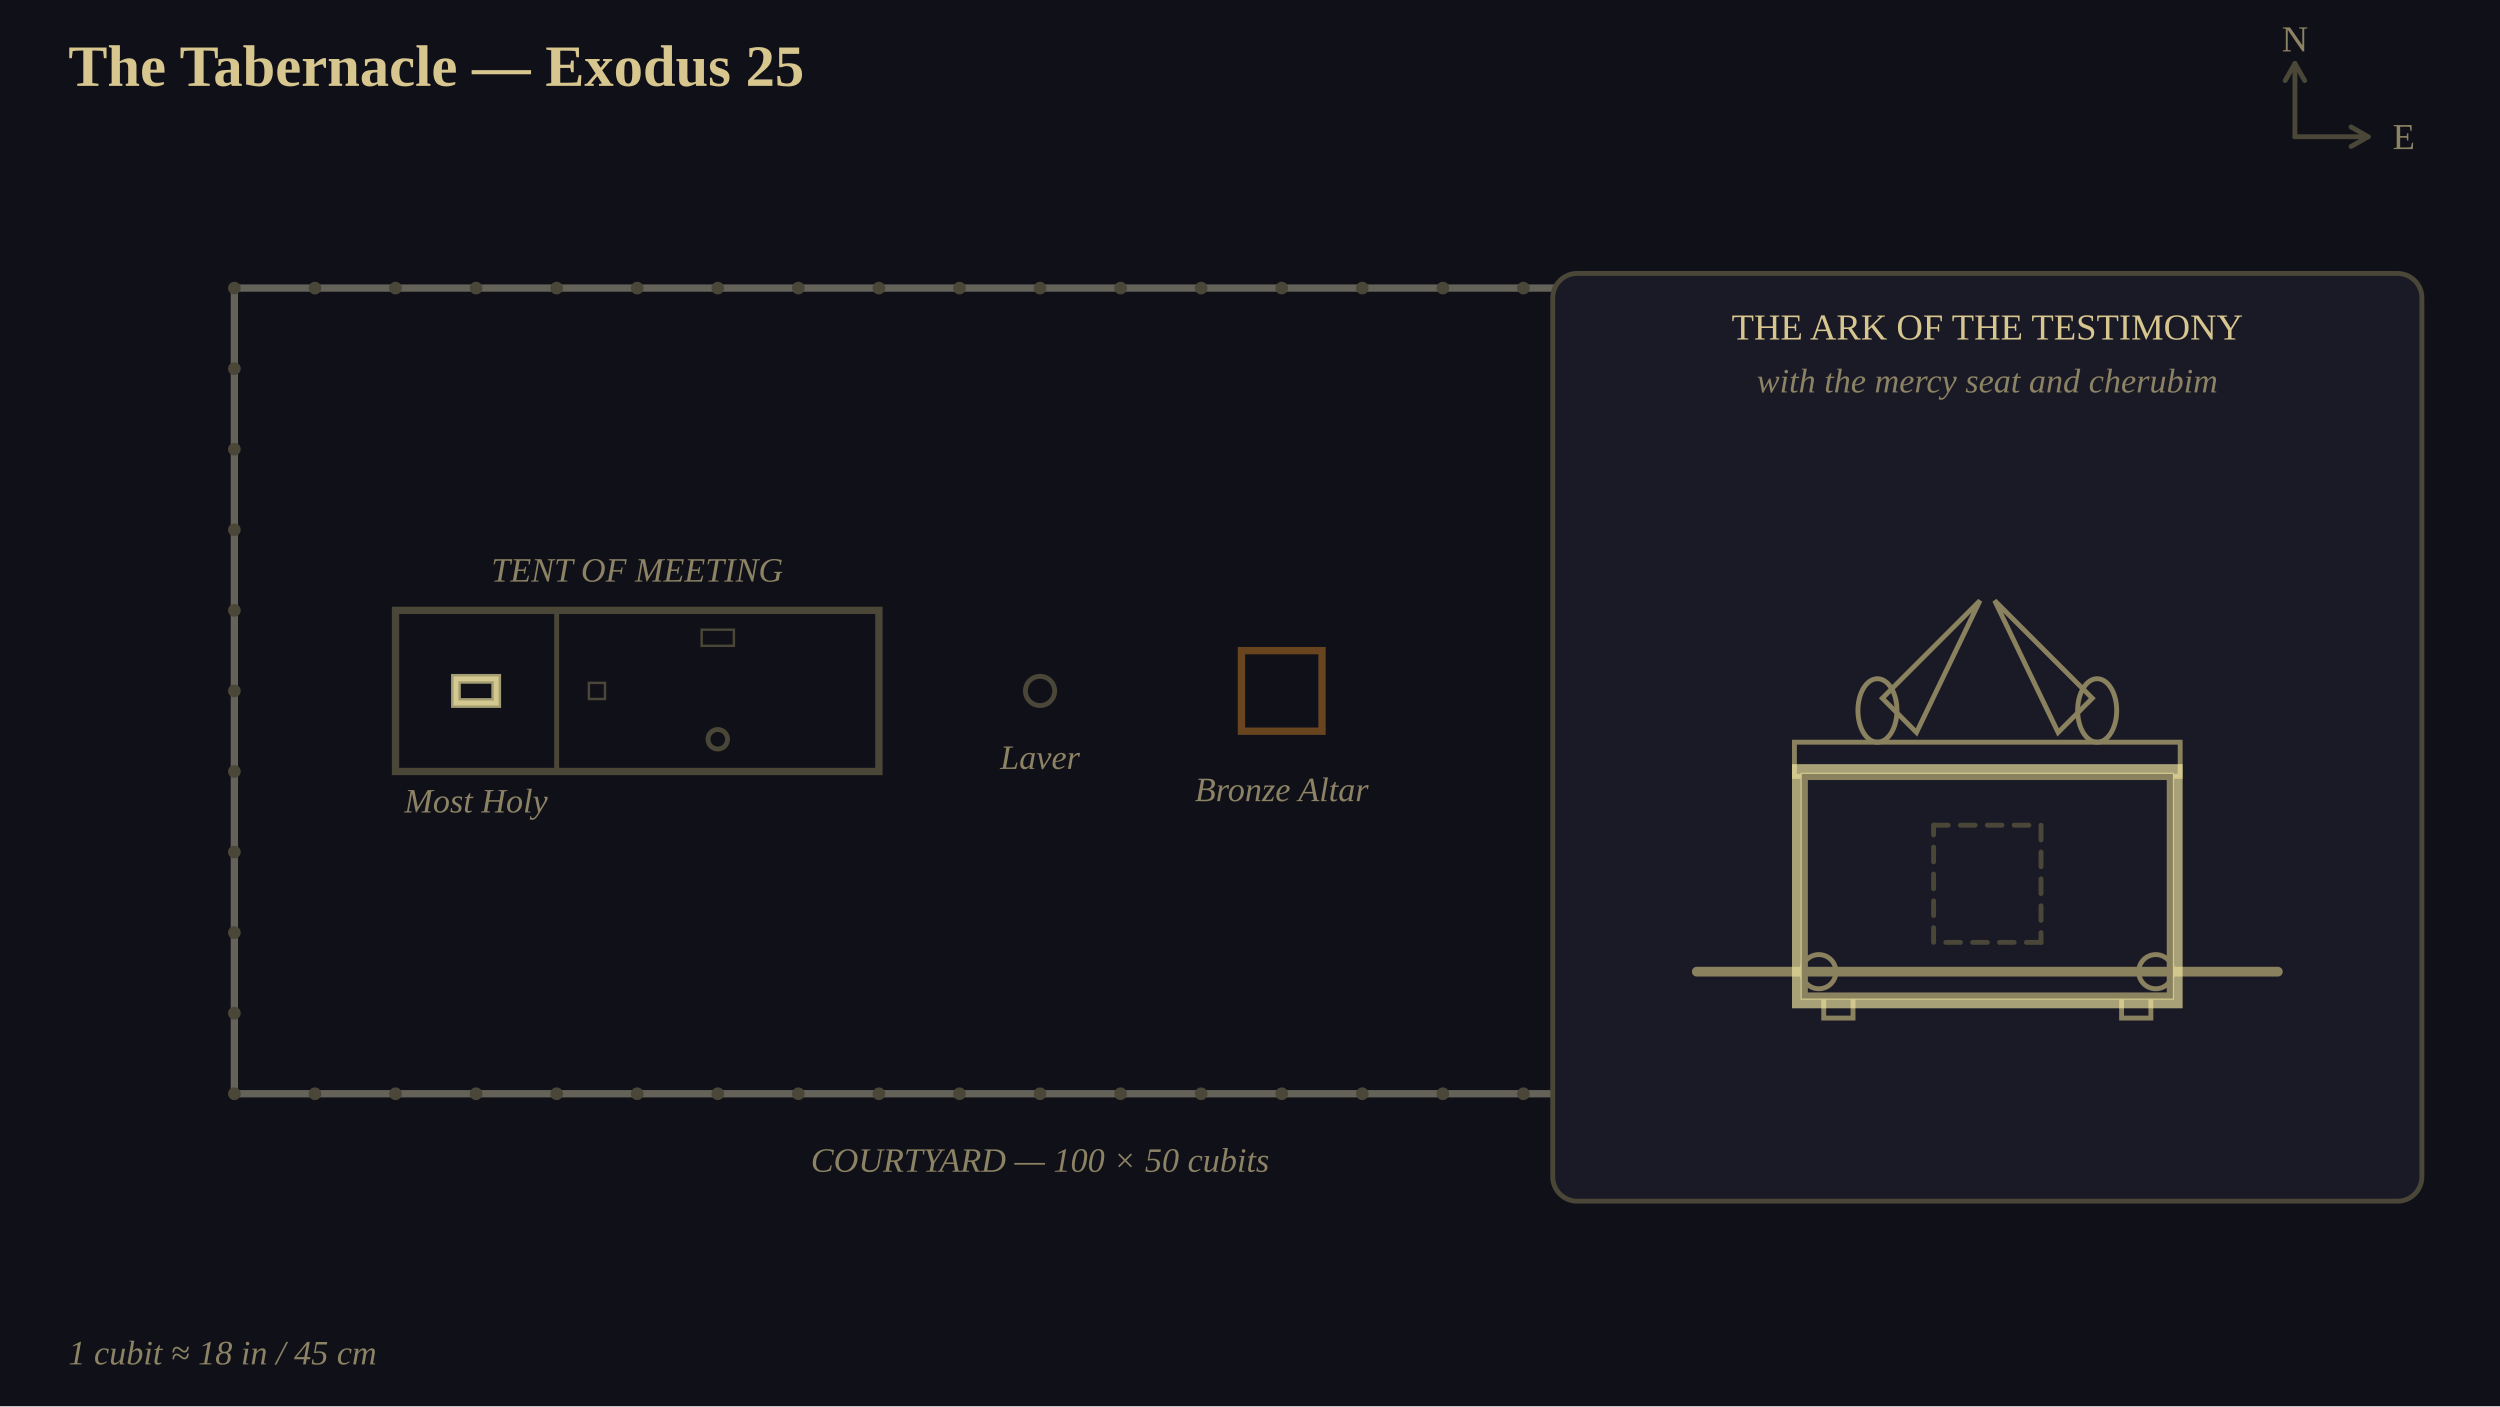
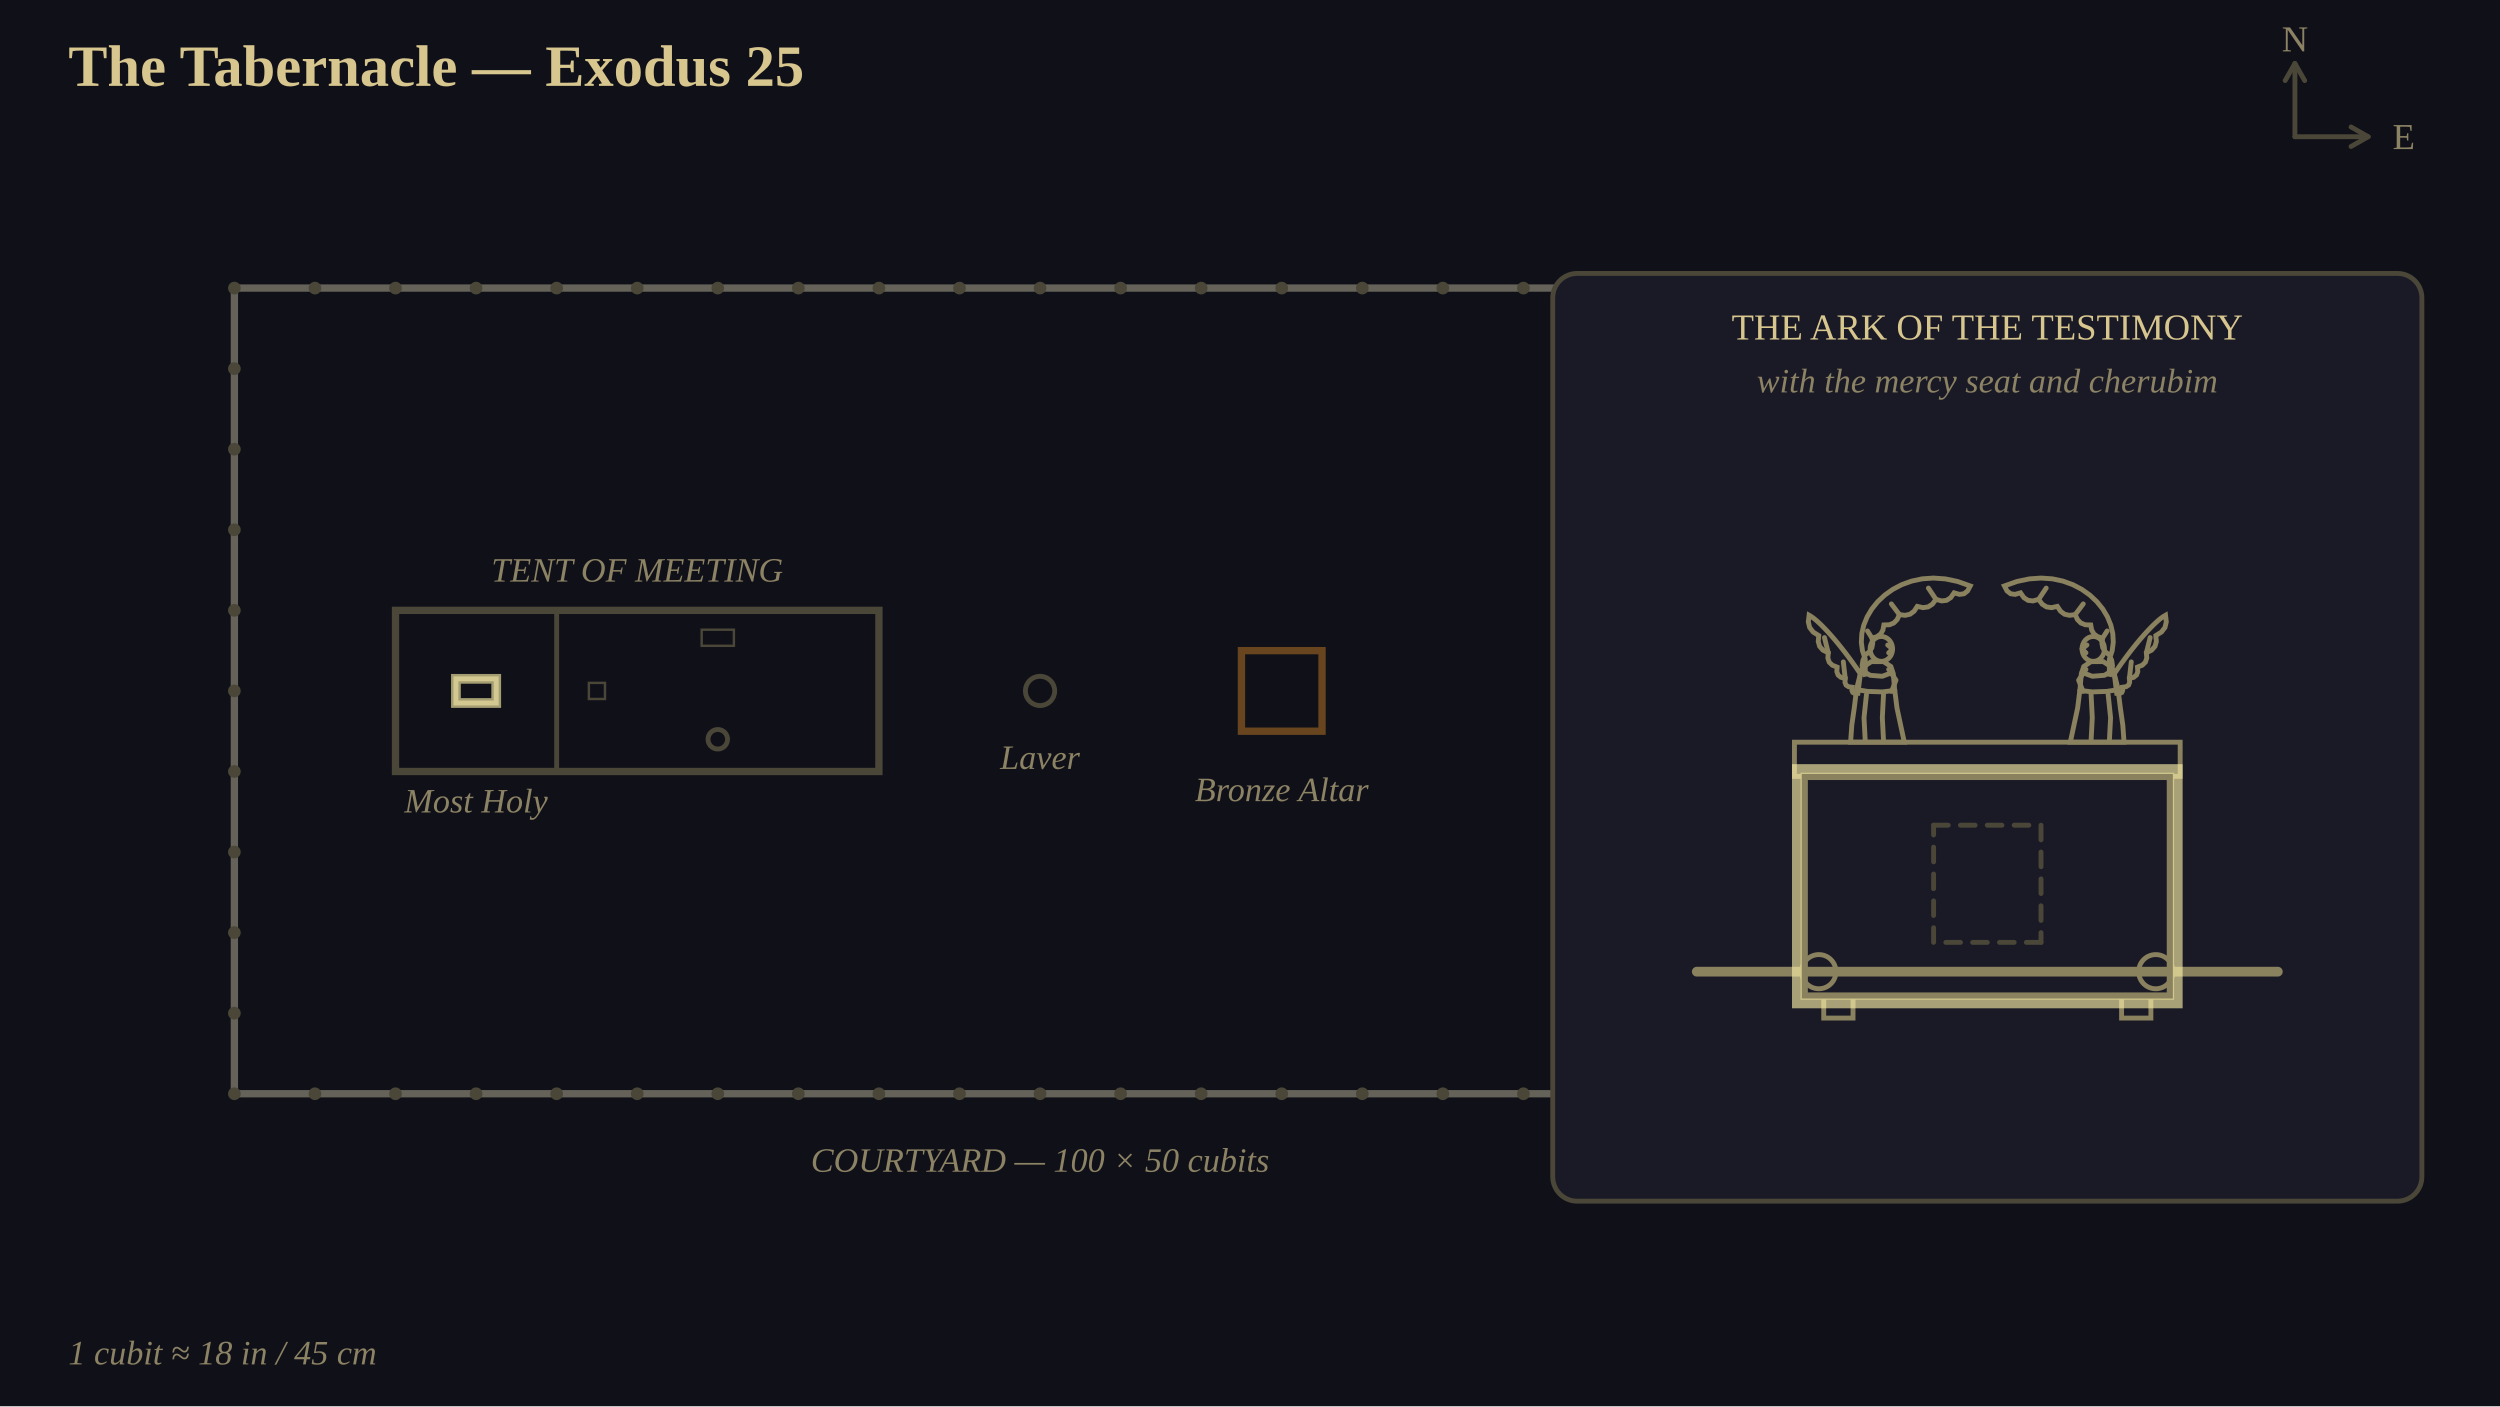
<svg xmlns="http://www.w3.org/2000/svg" viewBox="0 0 1024 576" width="1024" height="576" font-family="Georgia, 'Times New Roman', serif">
  <rect x="0" y="0" width="1024" height="576" fill="rgb(16,16,24)" />
  <polyline points="96,118 756,118" stroke-linejoin="round" stroke-linecap="round" fill="none" stroke="rgb(100,98,89)" stroke-width="3" />
  <polyline points="96,448 756,448" stroke-linejoin="round" stroke-linecap="round" fill="none" stroke="rgb(100,98,89)" stroke-width="3" />
  <polyline points="96,118 96,448" stroke-linejoin="round" stroke-linecap="round" fill="none" stroke="rgb(100,98,89)" stroke-width="3" />
  <polyline points="756,118 756,217" stroke-linejoin="round" stroke-linecap="round" fill="none" stroke="rgb(100,98,89)" stroke-width="3" />
  <polyline points="756,349 756,448" stroke-linejoin="round" stroke-linecap="round" fill="none" stroke="rgb(100,98,89)" stroke-width="3" />
  <polyline points="756,217 756,250" stroke-linejoin="round" stroke-linecap="round" fill="none" stroke="rgb(61,67,108)" stroke-width="5" />
  <polyline points="756,250 756,283" stroke-linejoin="round" stroke-linecap="round" fill="none" stroke="rgb(77,47,88)" stroke-width="5" />
  <polyline points="756,283 756,316" stroke-linejoin="round" stroke-linecap="round" fill="none" stroke="rgb(100,42,42)" stroke-width="5" />
  <polyline points="756,316 756,349" stroke-linejoin="round" stroke-linecap="round" fill="none" stroke="rgb(100,98,89)" stroke-width="5" />
  <ellipse cx="96" cy="118" rx="2.6" ry="2.6" fill="rgb(74,70,56)" />
  <ellipse cx="129" cy="118" rx="2.6" ry="2.6" fill="rgb(74,70,56)" />
  <ellipse cx="162" cy="118" rx="2.6" ry="2.6" fill="rgb(74,70,56)" />
  <ellipse cx="195" cy="118" rx="2.6" ry="2.6" fill="rgb(74,70,56)" />
  <ellipse cx="228" cy="118" rx="2.6" ry="2.6" fill="rgb(74,70,56)" />
  <ellipse cx="261" cy="118" rx="2.6" ry="2.6" fill="rgb(74,70,56)" />
  <ellipse cx="294" cy="118" rx="2.6" ry="2.6" fill="rgb(74,70,56)" />
  <ellipse cx="327" cy="118" rx="2.6" ry="2.6" fill="rgb(74,70,56)" />
  <ellipse cx="360" cy="118" rx="2.6" ry="2.6" fill="rgb(74,70,56)" />
  <ellipse cx="393" cy="118" rx="2.6" ry="2.6" fill="rgb(74,70,56)" />
  <ellipse cx="426" cy="118" rx="2.6" ry="2.6" fill="rgb(74,70,56)" />
  <ellipse cx="459" cy="118" rx="2.6" ry="2.6" fill="rgb(74,70,56)" />
  <ellipse cx="492" cy="118" rx="2.6" ry="2.6" fill="rgb(74,70,56)" />
  <ellipse cx="525" cy="118" rx="2.6" ry="2.6" fill="rgb(74,70,56)" />
  <ellipse cx="558" cy="118" rx="2.6" ry="2.6" fill="rgb(74,70,56)" />
  <ellipse cx="591" cy="118" rx="2.6" ry="2.6" fill="rgb(74,70,56)" />
  <ellipse cx="624" cy="118" rx="2.6" ry="2.6" fill="rgb(74,70,56)" />
  <ellipse cx="657" cy="118" rx="2.6" ry="2.6" fill="rgb(74,70,56)" />
  <ellipse cx="690" cy="118" rx="2.6" ry="2.6" fill="rgb(74,70,56)" />
  <ellipse cx="723" cy="118" rx="2.6" ry="2.6" fill="rgb(74,70,56)" />
  <ellipse cx="756" cy="118" rx="2.6" ry="2.6" fill="rgb(74,70,56)" />
  <ellipse cx="96" cy="448" rx="2.6" ry="2.6" fill="rgb(74,70,56)" />
  <ellipse cx="129" cy="448" rx="2.6" ry="2.6" fill="rgb(74,70,56)" />
  <ellipse cx="162" cy="448" rx="2.6" ry="2.6" fill="rgb(74,70,56)" />
  <ellipse cx="195" cy="448" rx="2.6" ry="2.6" fill="rgb(74,70,56)" />
  <ellipse cx="228" cy="448" rx="2.6" ry="2.6" fill="rgb(74,70,56)" />
  <ellipse cx="261" cy="448" rx="2.6" ry="2.6" fill="rgb(74,70,56)" />
  <ellipse cx="294" cy="448" rx="2.6" ry="2.6" fill="rgb(74,70,56)" />
  <ellipse cx="327" cy="448" rx="2.6" ry="2.6" fill="rgb(74,70,56)" />
  <ellipse cx="360" cy="448" rx="2.6" ry="2.6" fill="rgb(74,70,56)" />
  <ellipse cx="393" cy="448" rx="2.6" ry="2.6" fill="rgb(74,70,56)" />
  <ellipse cx="426" cy="448" rx="2.6" ry="2.6" fill="rgb(74,70,56)" />
  <ellipse cx="459" cy="448" rx="2.6" ry="2.6" fill="rgb(74,70,56)" />
  <ellipse cx="492" cy="448" rx="2.6" ry="2.6" fill="rgb(74,70,56)" />
  <ellipse cx="525" cy="448" rx="2.6" ry="2.6" fill="rgb(74,70,56)" />
  <ellipse cx="558" cy="448" rx="2.6" ry="2.6" fill="rgb(74,70,56)" />
  <ellipse cx="591" cy="448" rx="2.6" ry="2.6" fill="rgb(74,70,56)" />
  <ellipse cx="624" cy="448" rx="2.6" ry="2.6" fill="rgb(74,70,56)" />
  <ellipse cx="657" cy="448" rx="2.6" ry="2.6" fill="rgb(74,70,56)" />
  <ellipse cx="690" cy="448" rx="2.6" ry="2.6" fill="rgb(74,70,56)" />
  <ellipse cx="723" cy="448" rx="2.6" ry="2.6" fill="rgb(74,70,56)" />
  <ellipse cx="756" cy="448" rx="2.6" ry="2.6" fill="rgb(74,70,56)" />
  <ellipse cx="96" cy="151" rx="2.6" ry="2.6" fill="rgb(74,70,56)" />
  <ellipse cx="96" cy="184" rx="2.6" ry="2.6" fill="rgb(74,70,56)" />
  <ellipse cx="96" cy="217" rx="2.6" ry="2.6" fill="rgb(74,70,56)" />
  <ellipse cx="96" cy="250" rx="2.6" ry="2.6" fill="rgb(74,70,56)" />
  <ellipse cx="96" cy="283" rx="2.6" ry="2.6" fill="rgb(74,70,56)" />
  <ellipse cx="96" cy="316" rx="2.6" ry="2.6" fill="rgb(74,70,56)" />
  <ellipse cx="96" cy="349" rx="2.6" ry="2.6" fill="rgb(74,70,56)" />
  <ellipse cx="96" cy="382" rx="2.6" ry="2.6" fill="rgb(74,70,56)" />
  <ellipse cx="96" cy="415" rx="2.6" ry="2.6" fill="rgb(74,70,56)" />
  <ellipse cx="756" cy="151" rx="2.6" ry="2.6" fill="rgb(74,70,56)" />
  <ellipse cx="756" cy="184" rx="2.6" ry="2.6" fill="rgb(74,70,56)" />
  <ellipse cx="756" cy="217" rx="2.6" ry="2.6" fill="rgb(74,70,56)" />
  <ellipse cx="756" cy="250" rx="2.6" ry="2.6" fill="rgb(74,70,56)" />
  <ellipse cx="756" cy="294.02" rx="2.6" ry="2.6" fill="rgb(74,70,56)" />
  <ellipse cx="756" cy="337.98" rx="2.6" ry="2.6" fill="rgb(74,70,56)" />
  <ellipse cx="756" cy="349" rx="2.6" ry="2.6" fill="rgb(74,70,56)" />
  <ellipse cx="756" cy="382" rx="2.6" ry="2.6" fill="rgb(74,70,56)" />
  <ellipse cx="756" cy="415" rx="2.6" ry="2.6" fill="rgb(74,70,56)" />
  <rect x="162" y="250" width="198" height="66" fill="none" stroke="rgb(74,70,56)" stroke-width="3" />
  <polyline points="228,250 228,316" stroke-linejoin="round" stroke-linecap="round" fill="none" stroke="rgb(74,70,56)" stroke-width="2" />
  <rect x="186.75" y="278.05" width="16.5" height="9.9" fill="none" stroke="rgb(140,130,100)" stroke-width="2" />
  <rect x="241.2" y="279.7" width="6.6" height="6.6" fill="none" stroke="rgb(74,70,56)" stroke-width="1" />
  <rect x="287.4" y="257.92" width="13.2" height="6.6" fill="none" stroke="rgb(74,70,56)" stroke-width="1" />
  <ellipse cx="294" cy="302.8" rx="4" ry="4" fill="none" stroke="rgb(74,70,56)" stroke-width="2" />
  <ellipse cx="426" cy="283" rx="6" ry="6" fill="none" stroke="rgb(74,70,56)" stroke-width="2" />
  <rect x="508.5" y="266.5" width="33" height="33" fill="none" stroke="rgb(104,69,31)" stroke-width="3" />
  <text x="261" y="233.5" font-size="14" text-anchor="middle" dominant-baseline="central" fill="rgb(140,130,100)" font-family="Georgia, 'Times New Roman', serif" font-style="italic">TENT OF MEETING</text>
  <text x="195" y="323.92" font-size="14" text-anchor="middle" dominant-baseline="text-before-edge" fill="rgb(140,130,100)" font-family="Georgia, 'Times New Roman', serif" font-style="italic">Most Holy</text>
  <text x="525" y="319.3" font-size="14" text-anchor="middle" dominant-baseline="text-before-edge" fill="rgb(140,130,100)" font-family="Georgia, 'Times New Roman', serif" font-style="italic">Bronze Altar</text>
  <text x="426" y="306.1" font-size="14" text-anchor="middle" dominant-baseline="text-before-edge" fill="rgb(140,130,100)" font-family="Georgia, 'Times New Roman', serif" font-style="italic">Laver</text>
  <text x="782.4" y="283" font-size="14" text-anchor="start" dominant-baseline="central" fill="rgb(140,130,100)" font-family="Georgia, 'Times New Roman', serif" font-style="italic">GATE</text>
  <text x="426" y="471.1" font-size="14" text-anchor="middle" dominant-baseline="text-before-edge" fill="rgb(140,130,100)" font-family="Georgia, 'Times New Roman', serif" font-style="italic">COURTYARD  —  100 × 50 cubits</text>
  <polyline points="940,56 940,26" stroke-linejoin="round" stroke-linecap="round" fill="none" stroke="rgb(74,70,56)" stroke-width="2" />
  <polyline points="936,33 940,26 944,33" stroke-linejoin="round" stroke-linecap="round" fill="none" stroke="rgb(74,70,56)" stroke-width="2" />
  <polyline points="940,56 970,56" stroke-linejoin="round" stroke-linecap="round" fill="none" stroke="rgb(74,70,56)" stroke-width="2" />
  <polyline points="963,52 970,56 963,60" stroke-linejoin="round" stroke-linecap="round" fill="none" stroke="rgb(74,70,56)" stroke-width="2" />
  <text x="940" y="16" font-size="15" text-anchor="middle" dominant-baseline="central" fill="rgb(140,130,100)" font-family="Georgia, 'Times New Roman', serif">N</text>
  <text x="980" y="56" font-size="15" text-anchor="start" dominant-baseline="central" fill="rgb(140,130,100)" font-family="Georgia, 'Times New Roman', serif">E</text>
  <text x="28" y="20" font-size="24" text-anchor="start" dominant-baseline="text-before-edge" fill="rgb(216,198,143)" font-family="Georgia, 'Times New Roman', serif" font-weight="bold">The Tabernacle — Exodus 25</text>
  <text x="28" y="550" font-size="14" text-anchor="start" dominant-baseline="text-before-edge" fill="rgb(140,130,100)" font-family="Georgia, 'Times New Roman', serif" font-style="italic">1 cubit ≈ 18 in / 45 cm</text>
  <rect x="636" y="112" width="356" height="380" rx="10" fill="rgb(26,26,38)" stroke="rgb(74,70,56)" stroke-width="2" />
  <text x="814" y="134" font-size="15" text-anchor="middle" dominant-baseline="central" fill="rgb(216,198,143)" font-family="Georgia, 'Times New Roman', serif">THE ARK OF THE TESTIMONY</text>
  <text x="814" y="156" font-size="14" text-anchor="middle" dominant-baseline="central" fill="rgb(140,130,100)" font-family="Georgia, 'Times New Roman', serif" font-style="italic">with the mercy seat and cherubim</text>
  <rect x="739" y="318" width="150" height="90" fill="none" stroke="rgb(138,129,95)" stroke-width="3" />
  <rect x="735" y="304" width="158" height="14" fill="none" stroke="rgb(138,129,95)" stroke-width="2" />
  <rect x="747" y="408" width="12" height="9" fill="none" stroke="rgb(138,129,95)" stroke-width="2" />
  <rect x="869" y="408" width="12" height="9" fill="none" stroke="rgb(138,129,95)" stroke-width="2" />
  <polyline points="695,398 933,398" stroke-linejoin="round" stroke-linecap="round" fill="none" stroke="rgb(138,129,95)" stroke-width="4" />
  <ellipse cx="745" cy="398" rx="7" ry="7" fill="none" stroke="rgb(138,129,95)" stroke-width="2" />
  <ellipse cx="883" cy="398" rx="7" ry="7" fill="none" stroke="rgb(138,129,95)" stroke-width="2" />
  <polyline points="792,338 798,338" stroke-linejoin="round" stroke-linecap="round" fill="none" stroke="rgb(74,70,56)" stroke-width="2" />
  <polyline points="803,338 809,338" stroke-linejoin="round" stroke-linecap="round" fill="none" stroke="rgb(74,70,56)" stroke-width="2" />
  <polyline points="814,338 820,338" stroke-linejoin="round" stroke-linecap="round" fill="none" stroke="rgb(74,70,56)" stroke-width="2" />
  <polyline points="825,338 831,338" stroke-linejoin="round" stroke-linecap="round" fill="none" stroke="rgb(74,70,56)" stroke-width="2" />
  <polyline points="836,338 836,344" stroke-linejoin="round" stroke-linecap="round" fill="none" stroke="rgb(74,70,56)" stroke-width="2" />
  <polyline points="836,349 836,355" stroke-linejoin="round" stroke-linecap="round" fill="none" stroke="rgb(74,70,56)" stroke-width="2" />
  <polyline points="836,360 836,366" stroke-linejoin="round" stroke-linecap="round" fill="none" stroke="rgb(74,70,56)" stroke-width="2" />
  <polyline points="836,371 836,377" stroke-linejoin="round" stroke-linecap="round" fill="none" stroke="rgb(74,70,56)" stroke-width="2" />
  <polyline points="836,382 836,386" stroke-linejoin="round" stroke-linecap="round" fill="none" stroke="rgb(74,70,56)" stroke-width="2" />
  <polyline points="836,386 830,386" stroke-linejoin="round" stroke-linecap="round" fill="none" stroke="rgb(74,70,56)" stroke-width="2" />
  <polyline points="825,386 819,386" stroke-linejoin="round" stroke-linecap="round" fill="none" stroke="rgb(74,70,56)" stroke-width="2" />
  <polyline points="814,386 808,386" stroke-linejoin="round" stroke-linecap="round" fill="none" stroke="rgb(74,70,56)" stroke-width="2" />
  <polyline points="803,386 797,386" stroke-linejoin="round" stroke-linecap="round" fill="none" stroke="rgb(74,70,56)" stroke-width="2" />
  <polyline points="792,386 792,380" stroke-linejoin="round" stroke-linecap="round" fill="none" stroke="rgb(74,70,56)" stroke-width="2" />
  <polyline points="792,375 792,369" stroke-linejoin="round" stroke-linecap="round" fill="none" stroke="rgb(74,70,56)" stroke-width="2" />
  <polyline points="792,364 792,358" stroke-linejoin="round" stroke-linecap="round" fill="none" stroke="rgb(74,70,56)" stroke-width="2" />
  <polyline points="792,353 792,347" stroke-linejoin="round" stroke-linecap="round" fill="none" stroke="rgb(74,70,56)" stroke-width="2" />
  <polyline points="792,342 792,338" stroke-linejoin="round" stroke-linecap="round" fill="none" stroke="rgb(74,70,56)" stroke-width="2" />
-   <ellipse cx="769" cy="291" rx="8" ry="13" fill="none" stroke="rgb(138,129,95)" stroke-width="2" />
-   <polygon points="771,286 811,246 785,300" fill="none" stroke="rgb(138,129,95)" stroke-width="2" />
-   <ellipse cx="859" cy="291" rx="8" ry="13" fill="none" stroke="rgb(138,129,95)" stroke-width="2" />
-   <polygon points="857,286 817,246 843,300" fill="none" stroke="rgb(138,129,95)" stroke-width="2" />
+   <polygon points="762,276 760.49,273.77 758.96,271.61 757.43,269.5 755.91,267.47 754.39,265.52 752.89,263.66 751.43,261.9 750,260.25 748.62,258.72 747.29,257.31 746.03,256.04 744.84,254.91 743.74,253.93 742.72,253.11 741.81,252.47 741,252 740.68,254.72 741.23,257.01 742.67,258.89 744.98,260.34 744.75,262.76 745.32,264.75 746.69,266.3 748.85,267.41 748.69,269.54 749.24,271.22 750.51,272.46 752.5,273.25 752.37,275.1 752.88,276.49 754.03,277.43 755.81,277.93 755.7,279.49 756.14,280.61 757.13,281.27 758.69,281.49 758.55,282.78 758.89,283.63 759.7,284.03 761,284" fill="none" stroke="rgb(138,129,95)" stroke-width="2" />
+   <polyline points="748.85,267.41 747.3,261.15" stroke-linejoin="round" stroke-linecap="round" fill="none" stroke="rgb(138,129,95)" stroke-width="2" />
+   <polyline points="755.81,277.93 755.03,271.1" stroke-linejoin="round" stroke-linecap="round" fill="none" stroke="rgb(138,129,95)" stroke-width="2" />
+   <polygon points="764,270 762.86,266.56 762.4,263.05 762.6,259.52 763.41,256.03 764.79,252.65 766.71,249.43 769.12,246.45 772,243.75 775.3,241.4 778.98,239.47 783.01,238.02 787.34,237.09 791.95,236.77 796.79,237.11 801.81,238.16 807,240 805.92,242.05 804.46,243.2 802.62,243.46 800.39,242.82 799.01,244.8 797.31,245.91 795.3,246.14 792.97,245.5 791.52,247.46 789.76,248.59 787.69,248.89 785.31,248.37 784.01,250.35 782.36,251.58 780.35,252.04 778,251.75 777.06,253.79 775.69,255.18 773.88,255.91 771.63,255.98 771.25,258.07 770.31,259.67 768.82,260.77 766.78,261.38 767.07,263.49 766.71,265.34 765.7,266.93 764.04,268.27 763.06,270.45 762.72,272.63 763.04,274.81 764,277" fill="none" stroke="rgb(138,129,95)" stroke-width="2" />
+   <polyline points="792.97,245.5 789.88,240.88" stroke-linejoin="round" stroke-linecap="round" fill="none" stroke="rgb(138,129,95)" stroke-width="2" />
+   <polyline points="778,251.75 774.7,247.35" stroke-linejoin="round" stroke-linecap="round" fill="none" stroke="rgb(138,129,95)" stroke-width="2" />
+   <polyline points="766.78,261.38 764.92,258.44" stroke-linejoin="round" stroke-linecap="round" fill="none" stroke="rgb(138,129,95)" stroke-width="2" />
+   <polygon points="758,304 758.5,297 759.5,290 760.5,282 762,276 763.5,273 766.5,271 771.5,271 774.5,273 775.5,276 776,282 777,290 778.5,297 780,304" fill="none" stroke="rgb(138,129,95)" stroke-width="2" />
+   <ellipse cx="770.6" cy="265.8" rx="4.6" ry="5.1" fill="none" stroke="rgb(138,129,95)" stroke-width="2" />
+   <polyline points="773.2,264.2 775.2,265.8 773.6,267.4" stroke-linejoin="round" stroke-linecap="round" fill="none" stroke="rgb(138,129,95)" stroke-width="2" />
+   <polyline points="762.4,274.4 766,276.6 771,277 775.2,275.4" stroke-linejoin="round" stroke-linecap="round" fill="none" stroke="rgb(138,129,95)" stroke-width="2" />
+   <polyline points="773.6,274.2 776.6,278.6 774.8,283.2" stroke-linejoin="round" stroke-linecap="round" fill="none" stroke="rgb(138,129,95)" stroke-width="2" />
+   <polyline points="760.6,282.5 765,283.2 771,283.4 776.1,282.8" stroke-linejoin="round" stroke-linecap="round" fill="none" stroke="rgb(138,129,95)" stroke-width="2" />
+   <polyline points="764.5,284.5 763.5,294 764,303.5" stroke-linejoin="round" stroke-linecap="round" fill="none" stroke="rgb(138,129,95)" stroke-width="2" />
+   <polyline points="771.5,284.2 771,294 771.5,303.5" stroke-linejoin="round" stroke-linecap="round" fill="none" stroke="rgb(138,129,95)" stroke-width="2" />
+   <polygon points="866,276 867.51,273.77 869.04,271.61 870.57,269.5 872.09,267.47 873.61,265.52 875.11,263.66 876.57,261.9 878,260.25 879.38,258.72 880.71,257.31 881.97,256.04 883.16,254.91 884.26,253.93 885.28,253.11 886.19,252.47 887,252 887.32,254.72 886.77,257.01 885.33,258.89 883.02,260.34 883.25,262.76 882.68,264.75 881.31,266.3 879.15,267.41 879.31,269.54 878.76,271.22 877.49,272.46 875.5,273.25 875.63,275.1 875.12,276.49 873.97,277.43 872.19,277.93 872.3,279.49 871.86,280.61 870.87,281.27 869.31,281.49 869.45,282.78 869.11,283.63 868.3,284.03 867,284" fill="none" stroke="rgb(138,129,95)" stroke-width="2" />
+   <polyline points="879.15,267.41 880.7,261.15" stroke-linejoin="round" stroke-linecap="round" fill="none" stroke="rgb(138,129,95)" stroke-width="2" />
+   <polyline points="872.19,277.93 872.97,271.1" stroke-linejoin="round" stroke-linecap="round" fill="none" stroke="rgb(138,129,95)" stroke-width="2" />
+   <polygon points="864,270 865.14,266.56 865.6,263.05 865.4,259.52 864.59,256.03 863.21,252.65 861.29,249.43 858.88,246.45 856,243.75 852.7,241.4 849.02,239.47 844.99,238.02 840.66,237.09 836.05,236.77 831.21,237.11 826.19,238.16 821,240 822.08,242.05 823.54,243.2 825.38,243.46 827.61,242.82 828.99,244.8 830.69,245.91 832.7,246.14 835.03,245.5 836.48,247.46 838.24,248.59 840.31,248.89 842.69,248.37 843.99,250.35 845.64,251.58 847.65,252.04 850,251.75 850.94,253.79 852.31,255.18 854.12,255.91 856.37,255.98 856.75,258.07 857.69,259.67 859.18,260.77 861.22,261.38 860.93,263.49 861.29,265.34 862.3,266.93 863.96,268.27 864.94,270.45 865.28,272.63 864.96,274.81 864,277" fill="none" stroke="rgb(138,129,95)" stroke-width="2" />
+   <polyline points="835.03,245.5 838.12,240.88" stroke-linejoin="round" stroke-linecap="round" fill="none" stroke="rgb(138,129,95)" stroke-width="2" />
+   <polyline points="850,251.75 853.3,247.35" stroke-linejoin="round" stroke-linecap="round" fill="none" stroke="rgb(138,129,95)" stroke-width="2" />
+   <polyline points="861.22,261.38 863.08,258.44" stroke-linejoin="round" stroke-linecap="round" fill="none" stroke="rgb(138,129,95)" stroke-width="2" />
+   <polygon points="870,304 869.5,297 868.5,290 867.5,282 866,276 864.5,273 861.5,271 856.5,271 853.5,273 852.5,276 852,282 851,290 849.5,297 848,304" fill="none" stroke="rgb(138,129,95)" stroke-width="2" />
+   <ellipse cx="857.4" cy="265.8" rx="4.6" ry="5.1" fill="none" stroke="rgb(138,129,95)" stroke-width="2" />
+   <polyline points="854.8,264.2 852.8,265.8 854.4,267.4" stroke-linejoin="round" stroke-linecap="round" fill="none" stroke="rgb(138,129,95)" stroke-width="2" />
+   <polyline points="865.6,274.4 862,276.6 857,277 852.8,275.4" stroke-linejoin="round" stroke-linecap="round" fill="none" stroke="rgb(138,129,95)" stroke-width="2" />
+   <polyline points="854.4,274.2 851.4,278.6 853.2,283.2" stroke-linejoin="round" stroke-linecap="round" fill="none" stroke="rgb(138,129,95)" stroke-width="2" />
+   <polyline points="867.4,282.5 863,283.2 857,283.4 851.9,282.8" stroke-linejoin="round" stroke-linecap="round" fill="none" stroke="rgb(138,129,95)" stroke-width="2" />
+   <polyline points="863.5,284.5 864.5,294 864,303.5" stroke-linejoin="round" stroke-linecap="round" fill="none" stroke="rgb(138,129,95)" stroke-width="2" />
+   <polyline points="856.5,284.2 857,294 856.5,303.5" stroke-linejoin="round" stroke-linecap="round" fill="none" stroke="rgb(138,129,95)" stroke-width="2" />
  <g opacity="0.62">
    <animate attributeName="opacity" values="0.62;1.0;0.62" dur="2.1s" begin="0s" repeatCount="indefinite" calcMode="spline" keyTimes="0;0.5;1" keySplines="0.4 0 0.6 1;0.4 0 0.6 1" />
    <rect x="736" y="315" width="156" height="96" fill="none" stroke="rgb(255,244,170)" stroke-width="4" />
    <rect x="186.75" y="278.05" width="16.5" height="9.9" fill="none" stroke="rgb(255,244,170)" stroke-width="4" />
  </g>
</svg>
